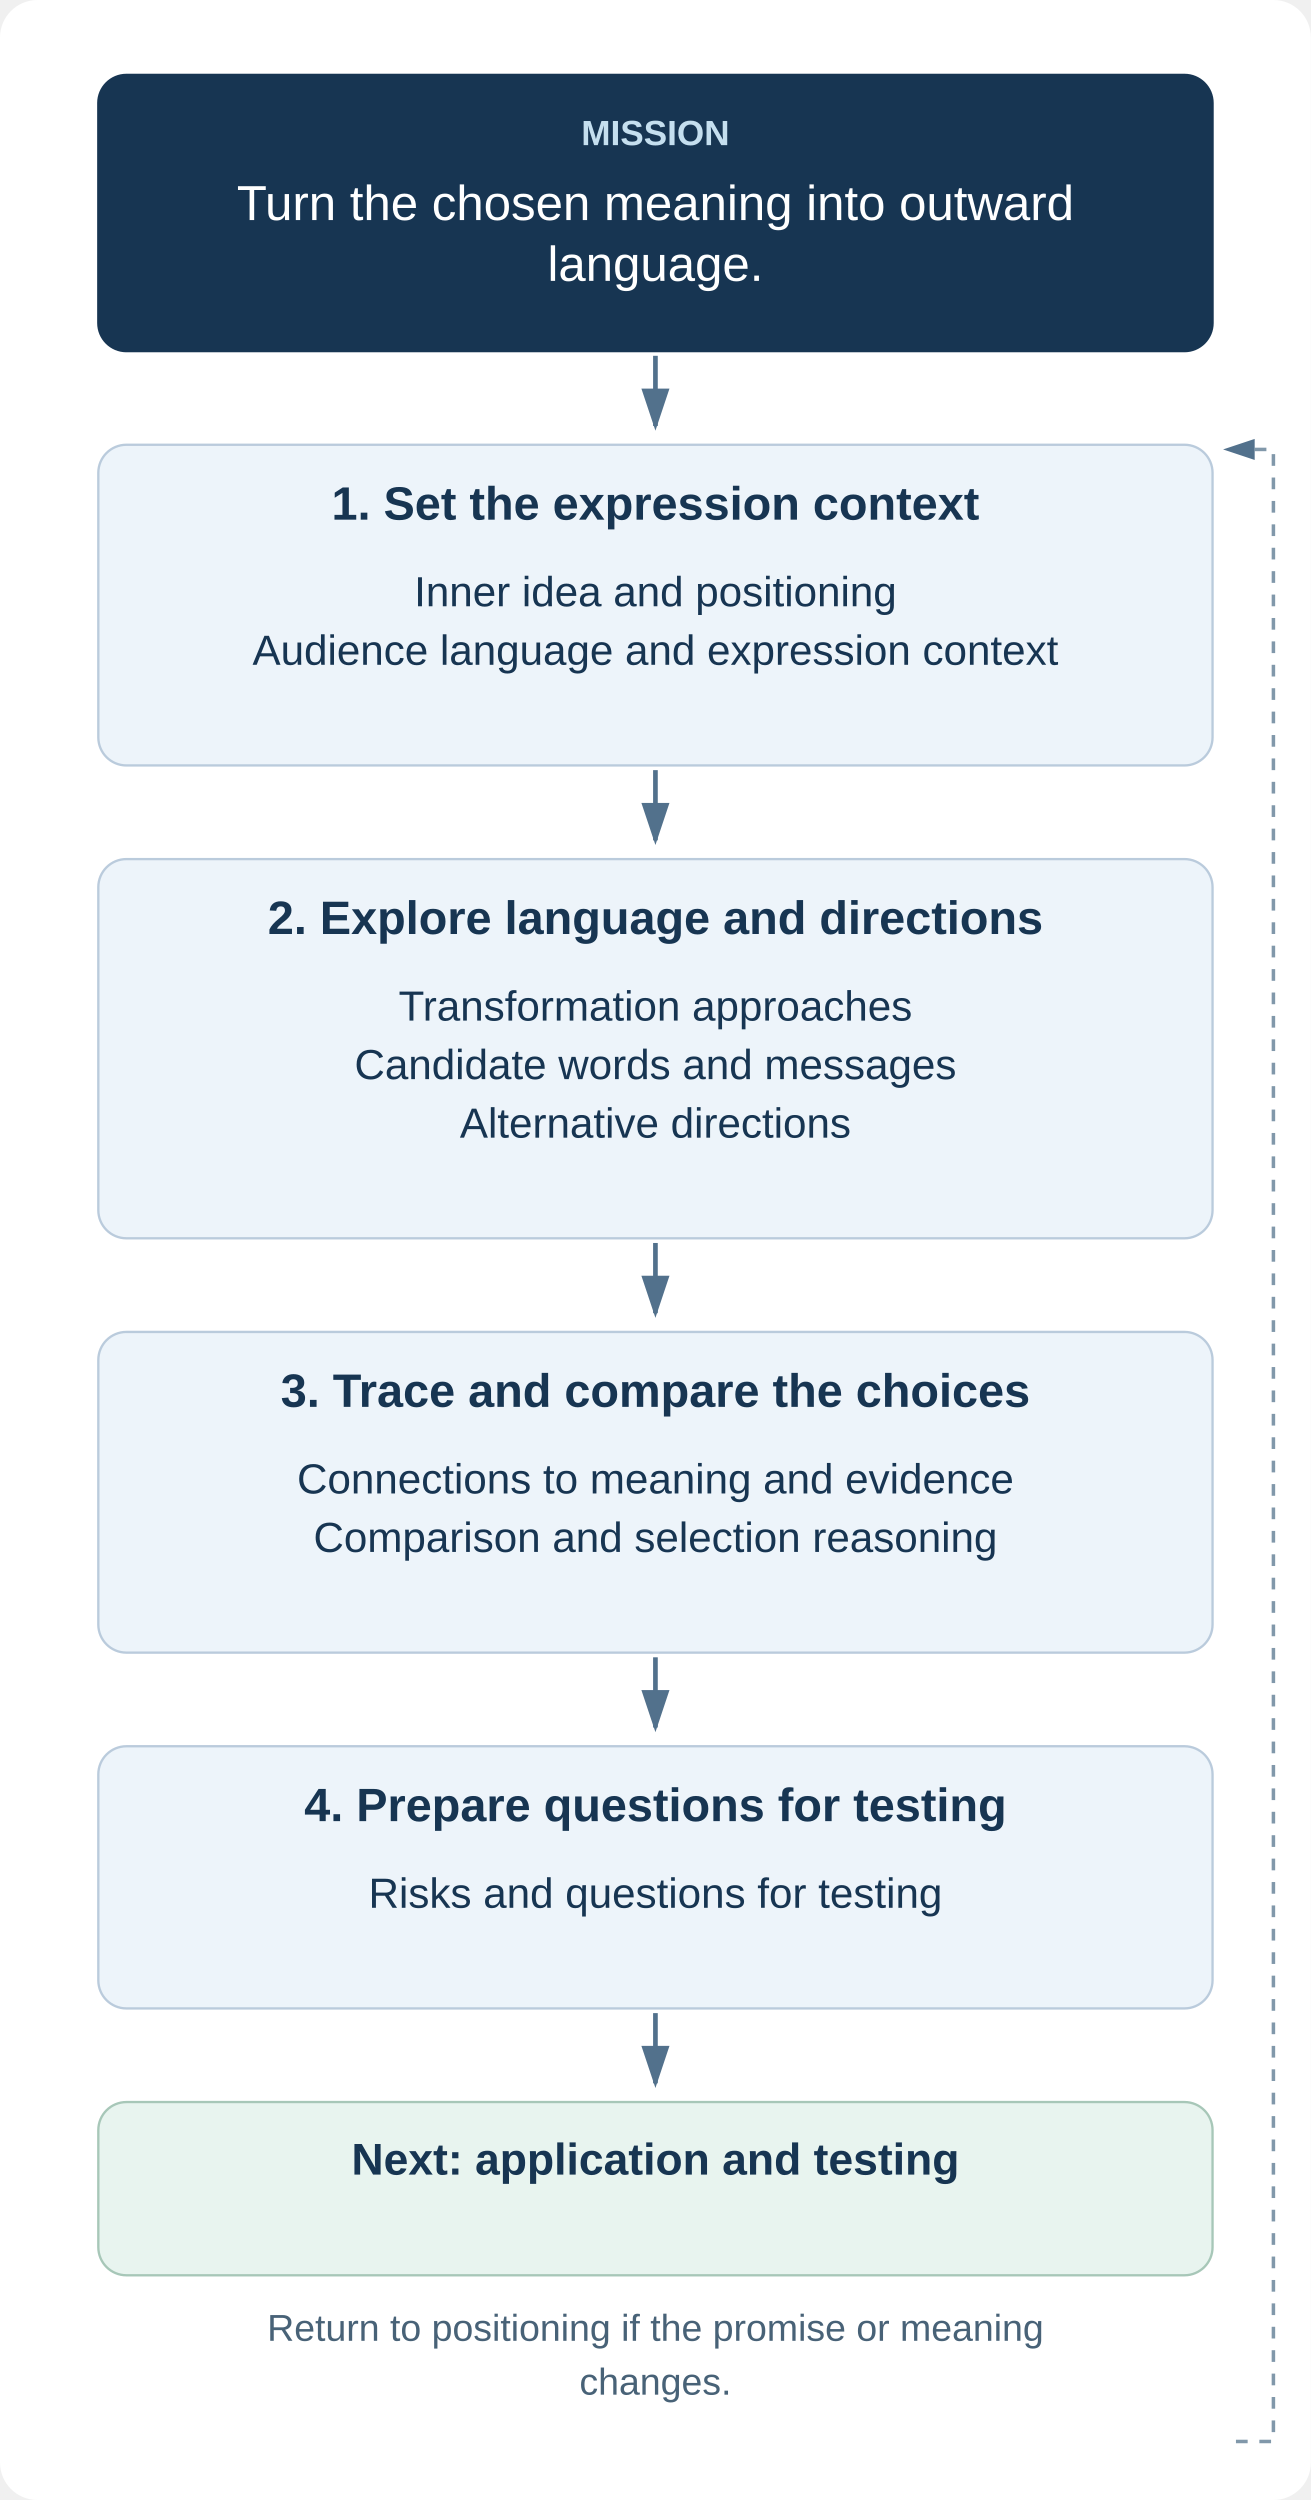
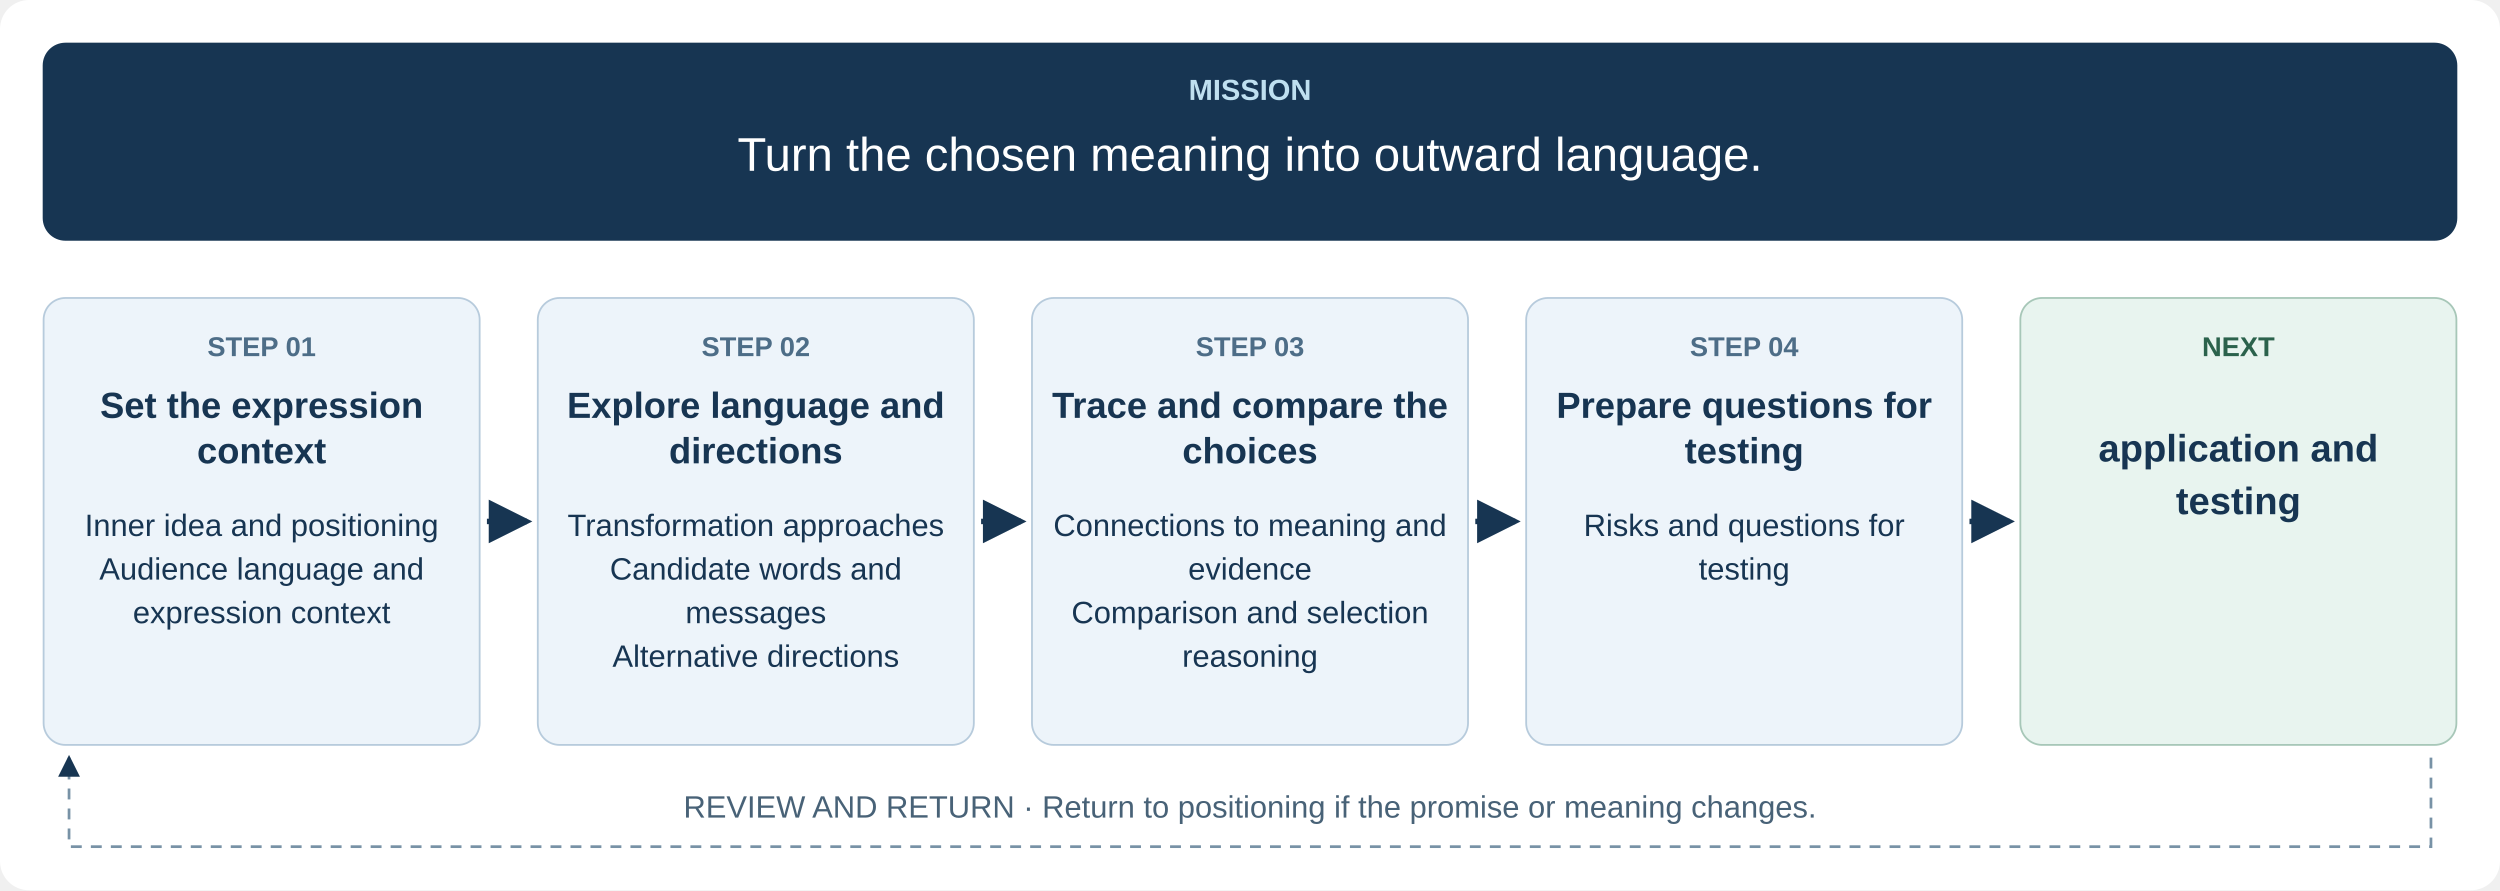
- <svg xmlns="http://www.w3.org/2000/svg" width="560" height="1068" viewBox="0 0 560 1068" role="img" aria-labelledby="title desc">
+ <svg xmlns="http://www.w3.org/2000/svg" width="1376" height="490" viewBox="0 0 1376 490" role="img" aria-labelledby="title desc">
  <defs>
-     <marker id="arrow" markerWidth="10" markerHeight="10" refX="8" refY="3" orient="auto">
-       <path d="M0,0 L0,6 L9,3 z" fill="#52718c" />
+     <marker id="arrow" markerWidth="9" markerHeight="8" refX="7" refY="4" orient="auto">
+       <path d="M0,0 L0,8 L8,4 z" fill="#173552" />
    </marker>
  </defs>
-   <rect width="560" height="1068" rx="16" fill="#ffffff" />
-   <rect x="42" y="32" width="476" height="118" rx="12" fill="#173552" stroke="#173552" />
-   <text x="280" y="62" text-anchor="middle" font-family="Arial, Helvetica, sans-serif" font-size="15" font-weight="bold" fill="#c5dfef">MISSION</text>
-   <text x="280" y="94" text-anchor="middle" font-family="Arial, Helvetica, sans-serif" font-size="21" font-weight="normal" fill="white">Turn the chosen meaning into outward</text>
-   <text x="280" y="120" text-anchor="middle" font-family="Arial, Helvetica, sans-serif" font-size="21" font-weight="normal" fill="white">language.</text>
-   <path d="M280,152 V182" fill="none" stroke="#52718c" stroke-width="2" marker-end="url(#arrow)" />
-   <rect x="42" y="190" width="476" height="137" rx="12" fill="#edf4fa" stroke="#bacbdc" />
-   <text x="280" y="222" text-anchor="middle" font-family="Arial, Helvetica, sans-serif" font-size="20" font-weight="bold" fill="#173552">1. Set the expression context</text>
-   <text x="280" y="259" text-anchor="middle" font-family="Arial, Helvetica, sans-serif" font-size="18" font-weight="normal" fill="#173552">Inner idea and positioning</text>
-   <text x="280" y="284" text-anchor="middle" font-family="Arial, Helvetica, sans-serif" font-size="18" font-weight="normal" fill="#173552">Audience language and expression context</text>
-   <path d="M280,329 V359" fill="none" stroke="#52718c" stroke-width="2" marker-end="url(#arrow)" />
-   <rect x="42" y="367" width="476" height="162" rx="12" fill="#edf4fa" stroke="#bacbdc" />
-   <text x="280" y="399" text-anchor="middle" font-family="Arial, Helvetica, sans-serif" font-size="20" font-weight="bold" fill="#173552">2. Explore language and directions</text>
-   <text x="280" y="436" text-anchor="middle" font-family="Arial, Helvetica, sans-serif" font-size="18" font-weight="normal" fill="#173552">Transformation approaches</text>
-   <text x="280" y="461" text-anchor="middle" font-family="Arial, Helvetica, sans-serif" font-size="18" font-weight="normal" fill="#173552">Candidate words and messages</text>
-   <text x="280" y="486" text-anchor="middle" font-family="Arial, Helvetica, sans-serif" font-size="18" font-weight="normal" fill="#173552">Alternative directions</text>
-   <path d="M280,531 V561" fill="none" stroke="#52718c" stroke-width="2" marker-end="url(#arrow)" />
-   <rect x="42" y="569" width="476" height="137" rx="12" fill="#edf4fa" stroke="#bacbdc" />
-   <text x="280" y="601" text-anchor="middle" font-family="Arial, Helvetica, sans-serif" font-size="20" font-weight="bold" fill="#173552">3. Trace and compare the choices</text>
-   <text x="280" y="638" text-anchor="middle" font-family="Arial, Helvetica, sans-serif" font-size="18" font-weight="normal" fill="#173552">Connections to meaning and evidence</text>
-   <text x="280" y="663" text-anchor="middle" font-family="Arial, Helvetica, sans-serif" font-size="18" font-weight="normal" fill="#173552">Comparison and selection reasoning</text>
-   <path d="M280,708 V738" fill="none" stroke="#52718c" stroke-width="2" marker-end="url(#arrow)" />
-   <rect x="42" y="746" width="476" height="112" rx="12" fill="#edf4fa" stroke="#bacbdc" />
-   <text x="280" y="778" text-anchor="middle" font-family="Arial, Helvetica, sans-serif" font-size="20" font-weight="bold" fill="#173552">4. Prepare questions for testing</text>
-   <text x="280" y="815" text-anchor="middle" font-family="Arial, Helvetica, sans-serif" font-size="18" font-weight="normal" fill="#173552">Risks and questions for testing</text>
-   <path d="M280,860 V890" fill="none" stroke="#52718c" stroke-width="2" marker-end="url(#arrow)" />
-   <rect x="42" y="898" width="476" height="74" rx="12" fill="#e8f4ef" stroke="#a7c7b8" />
-   <text x="280" y="929" text-anchor="middle" font-family="Arial, Helvetica, sans-serif" font-size="19" font-weight="bold" fill="#173552">Next: application and testing</text>
-   <text x="280" y="1000" text-anchor="middle" font-family="Arial, Helvetica, sans-serif" font-size="16" font-weight="normal" fill="#486277">Return to positioning if the promise or meaning</text>
-   <text x="280" y="1023" text-anchor="middle" font-family="Arial, Helvetica, sans-serif" font-size="16" font-weight="normal" fill="#486277">changes.</text>
-   <path d="M528,1043 H544 V192 H524" fill="none" stroke="#8198aa" stroke-width="1.5" stroke-dasharray="5 5" marker-end="url(#arrow)" />
+   <rect width="1376" height="490" rx="16" fill="#ffffff" />
+   <rect x="24" y="24" width="1328" height="108" rx="12" fill="#173552" stroke="#173552" />
+   <text x="688.0" y="55" text-anchor="middle" font-family="Arial, Helvetica, sans-serif" font-size="16" font-weight="bold" fill="#bfe0f0">MISSION</text>
+   <text x="688.0" y="94" text-anchor="middle" font-family="Arial, Helvetica, sans-serif" font-size="26" font-weight="normal" fill="white">Turn the chosen meaning into outward language.</text>
+   <rect x="24" y="164" width="240" height="246" rx="12" fill="#edf4fa" stroke="#b7cbdc" />
+   <text x="144.0" y="196" text-anchor="middle" font-family="Arial, Helvetica, sans-serif" font-size="15" font-weight="bold" fill="#4d6d87">STEP 01</text>
+   <text x="144.0" y="230" text-anchor="middle" font-family="Arial, Helvetica, sans-serif" font-size="20" font-weight="bold" fill="#173552">Set the expression</text>
+   <text x="144.0" y="255" text-anchor="middle" font-family="Arial, Helvetica, sans-serif" font-size="20" font-weight="bold" fill="#173552">context</text>
+   <text x="144.0" y="295" text-anchor="middle" font-family="Arial, Helvetica, sans-serif" font-size="17" font-weight="normal" fill="#173552">Inner idea and positioning</text>
+   <text x="144.0" y="319" text-anchor="middle" font-family="Arial, Helvetica, sans-serif" font-size="17" font-weight="normal" fill="#173552">Audience language and</text>
+   <text x="144.0" y="343" text-anchor="middle" font-family="Arial, Helvetica, sans-serif" font-size="17" font-weight="normal" fill="#173552">expression context</text>
+   <path d="M268,287.0 H290" fill="none" stroke="#173552" stroke-width="3" marker-end="url(#arrow)" />
+   <rect x="296" y="164" width="240" height="246" rx="12" fill="#edf4fa" stroke="#b7cbdc" />
+   <text x="416.0" y="196" text-anchor="middle" font-family="Arial, Helvetica, sans-serif" font-size="15" font-weight="bold" fill="#4d6d87">STEP 02</text>
+   <text x="416.0" y="230" text-anchor="middle" font-family="Arial, Helvetica, sans-serif" font-size="20" font-weight="bold" fill="#173552">Explore language and</text>
+   <text x="416.0" y="255" text-anchor="middle" font-family="Arial, Helvetica, sans-serif" font-size="20" font-weight="bold" fill="#173552">directions</text>
+   <text x="416.0" y="295" text-anchor="middle" font-family="Arial, Helvetica, sans-serif" font-size="17" font-weight="normal" fill="#173552">Transformation approaches</text>
+   <text x="416.0" y="319" text-anchor="middle" font-family="Arial, Helvetica, sans-serif" font-size="17" font-weight="normal" fill="#173552">Candidate words and</text>
+   <text x="416.0" y="343" text-anchor="middle" font-family="Arial, Helvetica, sans-serif" font-size="17" font-weight="normal" fill="#173552">messages</text>
+   <text x="416.0" y="367" text-anchor="middle" font-family="Arial, Helvetica, sans-serif" font-size="17" font-weight="normal" fill="#173552">Alternative directions</text>
+   <path d="M540,287.0 H562" fill="none" stroke="#173552" stroke-width="3" marker-end="url(#arrow)" />
+   <rect x="568" y="164" width="240" height="246" rx="12" fill="#edf4fa" stroke="#b7cbdc" />
+   <text x="688.0" y="196" text-anchor="middle" font-family="Arial, Helvetica, sans-serif" font-size="15" font-weight="bold" fill="#4d6d87">STEP 03</text>
+   <text x="688.0" y="230" text-anchor="middle" font-family="Arial, Helvetica, sans-serif" font-size="20" font-weight="bold" fill="#173552">Trace and compare the</text>
+   <text x="688.0" y="255" text-anchor="middle" font-family="Arial, Helvetica, sans-serif" font-size="20" font-weight="bold" fill="#173552">choices</text>
+   <text x="688.0" y="295" text-anchor="middle" font-family="Arial, Helvetica, sans-serif" font-size="17" font-weight="normal" fill="#173552">Connections to meaning and</text>
+   <text x="688.0" y="319" text-anchor="middle" font-family="Arial, Helvetica, sans-serif" font-size="17" font-weight="normal" fill="#173552">evidence</text>
+   <text x="688.0" y="343" text-anchor="middle" font-family="Arial, Helvetica, sans-serif" font-size="17" font-weight="normal" fill="#173552">Comparison and selection</text>
+   <text x="688.0" y="367" text-anchor="middle" font-family="Arial, Helvetica, sans-serif" font-size="17" font-weight="normal" fill="#173552">reasoning</text>
+   <path d="M812,287.0 H834" fill="none" stroke="#173552" stroke-width="3" marker-end="url(#arrow)" />
+   <rect x="840" y="164" width="240" height="246" rx="12" fill="#edf4fa" stroke="#b7cbdc" />
+   <text x="960.0" y="196" text-anchor="middle" font-family="Arial, Helvetica, sans-serif" font-size="15" font-weight="bold" fill="#4d6d87">STEP 04</text>
+   <text x="960.0" y="230" text-anchor="middle" font-family="Arial, Helvetica, sans-serif" font-size="20" font-weight="bold" fill="#173552">Prepare questions for</text>
+   <text x="960.0" y="255" text-anchor="middle" font-family="Arial, Helvetica, sans-serif" font-size="20" font-weight="bold" fill="#173552">testing</text>
+   <text x="960.0" y="295" text-anchor="middle" font-family="Arial, Helvetica, sans-serif" font-size="17" font-weight="normal" fill="#173552">Risks and questions for</text>
+   <text x="960.0" y="319" text-anchor="middle" font-family="Arial, Helvetica, sans-serif" font-size="17" font-weight="normal" fill="#173552">testing</text>
+   <path d="M1084,287.0 H1106" fill="none" stroke="#173552" stroke-width="3" marker-end="url(#arrow)" />
+   <rect x="1112" y="164" width="240" height="246" rx="12" fill="#e8f4ef" stroke="#a7c7b8" />
+   <text x="1232.0" y="196" text-anchor="middle" font-family="Arial, Helvetica, sans-serif" font-size="15" font-weight="bold" fill="#2b624c">NEXT</text>
+   <text x="1232.0" y="254" text-anchor="middle" font-family="Arial, Helvetica, sans-serif" font-size="21" font-weight="bold" fill="#173552">application and</text>
+   <text x="1232.0" y="283" text-anchor="middle" font-family="Arial, Helvetica, sans-serif" font-size="21" font-weight="bold" fill="#173552">testing</text>
+   <path d="M1338,417 V466 H38 V417" fill="none" stroke="#7892a6" stroke-width="1.5" stroke-dasharray="6 5" marker-end="url(#arrow)" />
+   <text x="688.0" y="450" text-anchor="middle" font-family="Arial, Helvetica, sans-serif" font-size="17" font-weight="normal" fill="#486277">REVIEW AND RETURN · Return to positioning if the promise or meaning changes.</text>
</svg>
